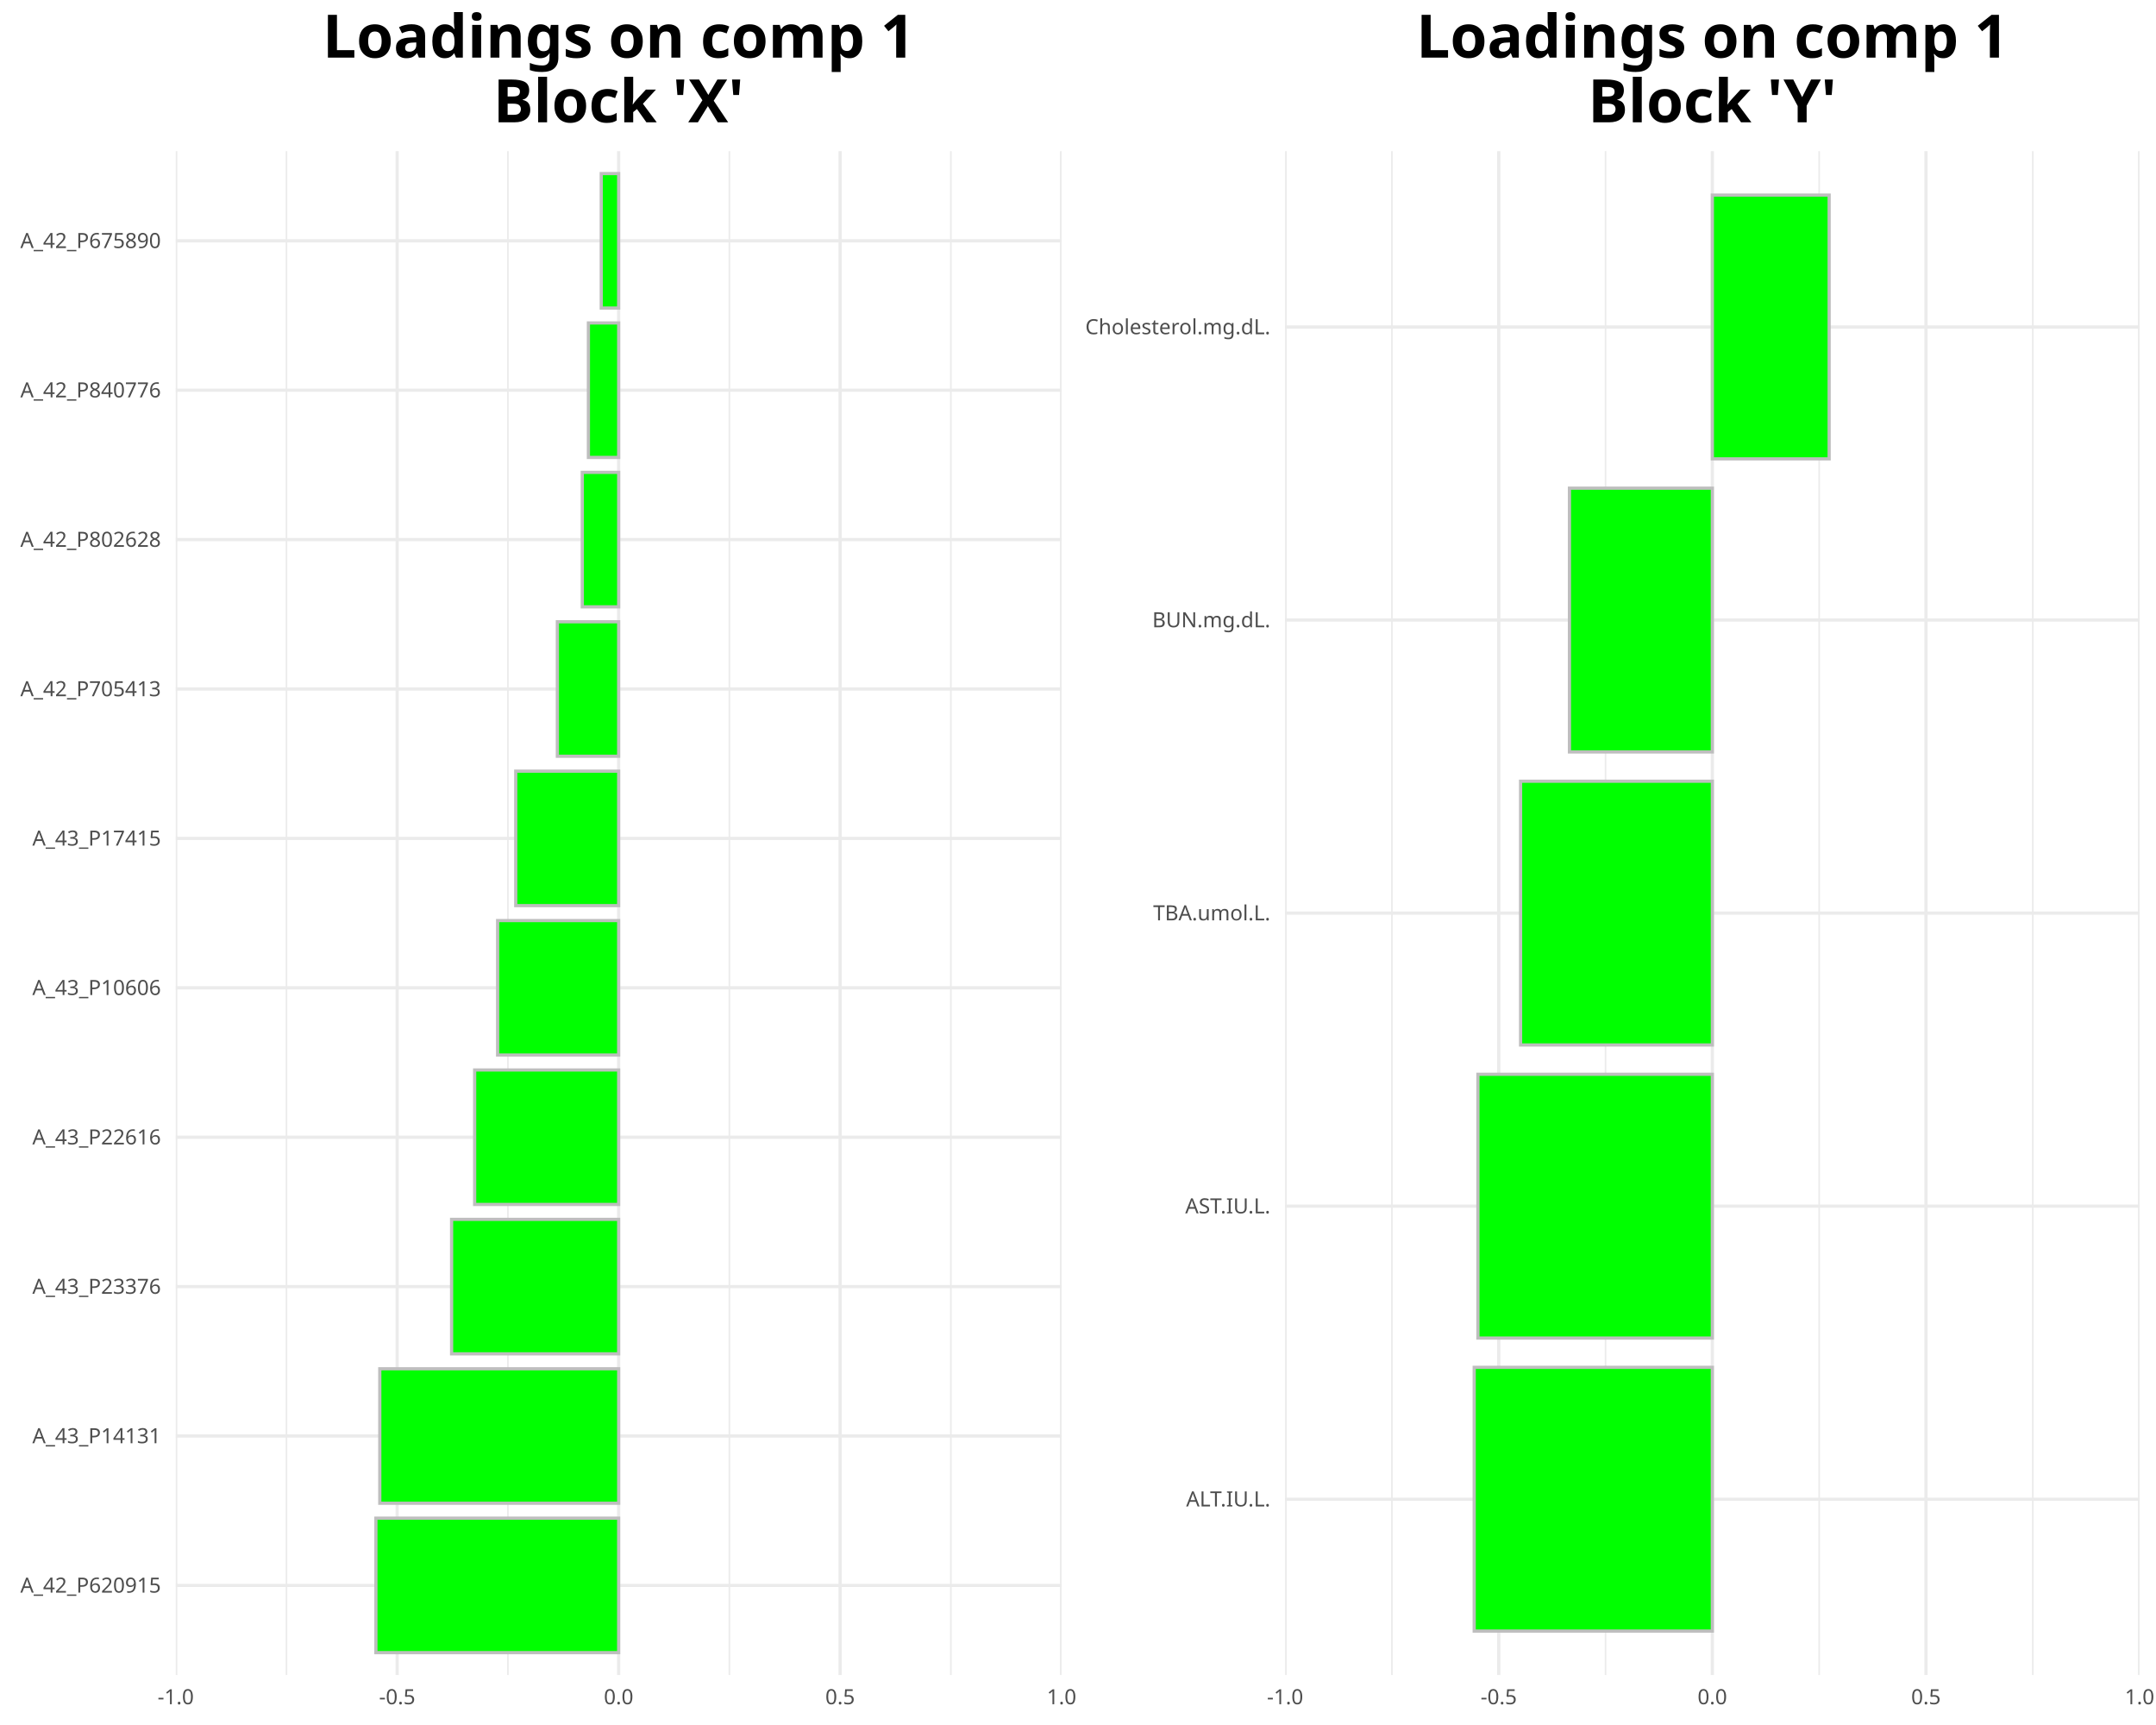
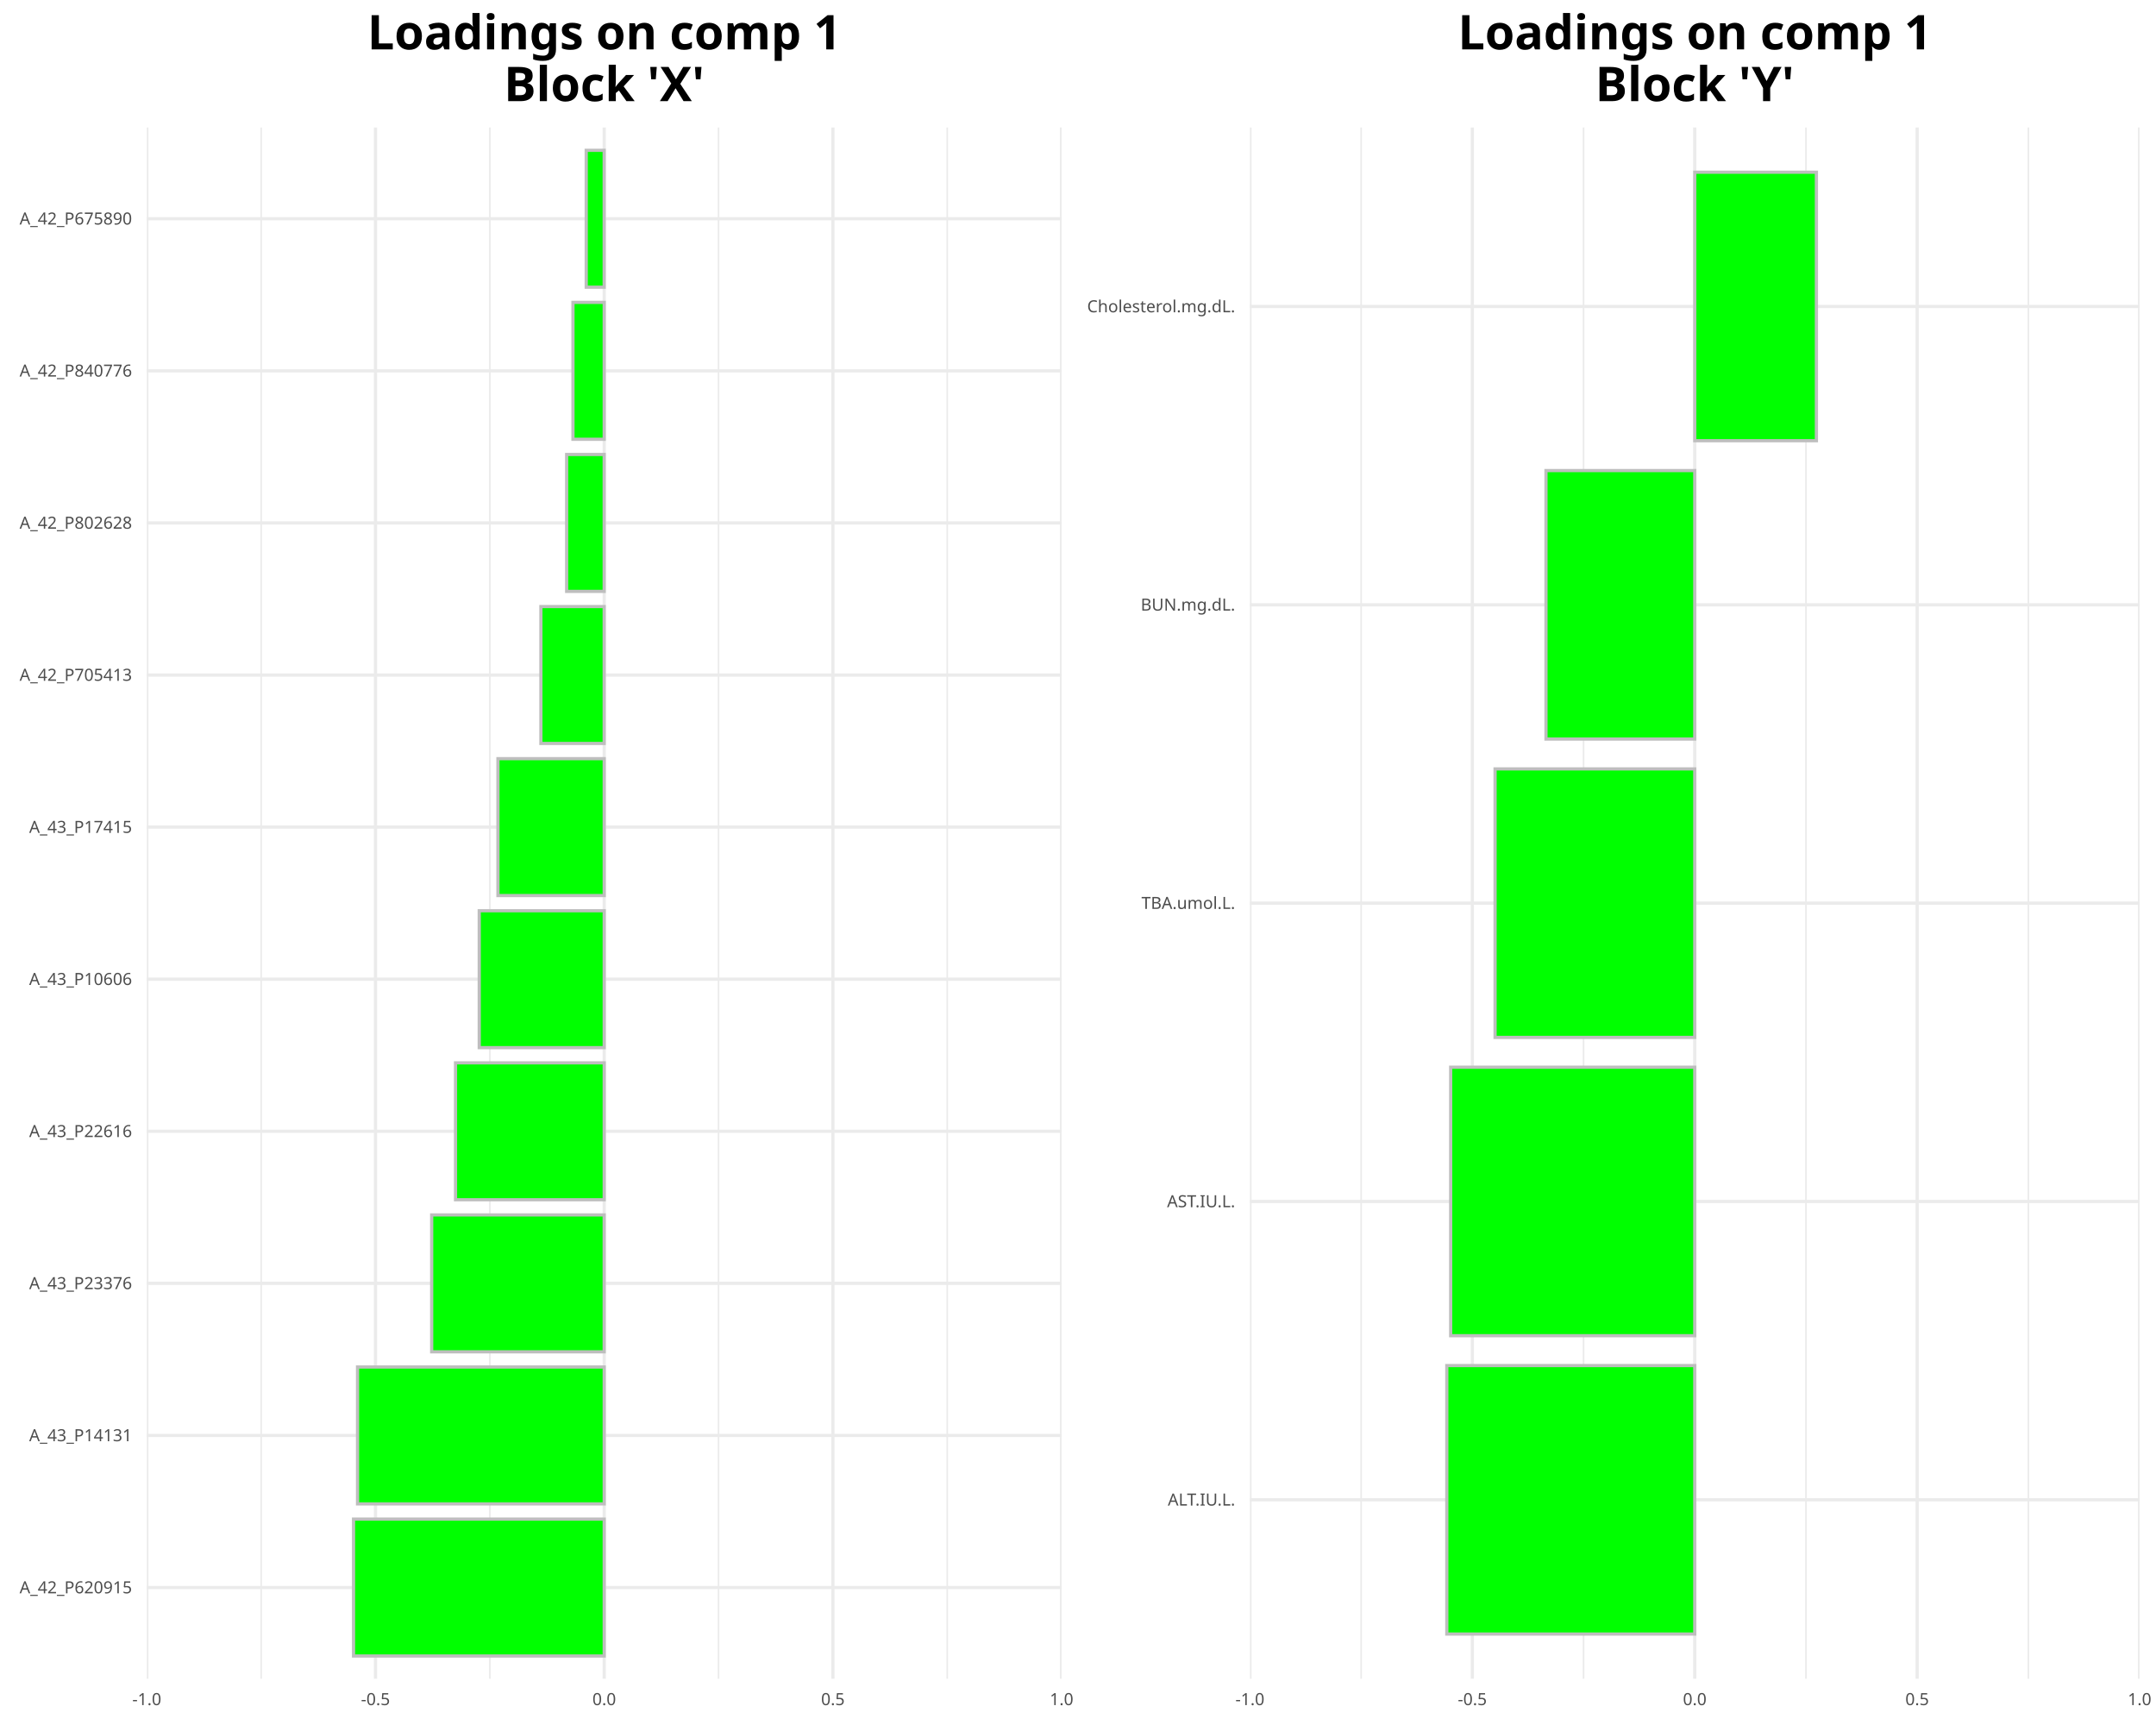
<svg xmlns="http://www.w3.org/2000/svg" class="svglite" data-engine-version="2.0" width="720.00pt" height="576.00pt" viewBox="0 0 720.00 576.00">
  <defs>
    <style type="text/css">
    .svglite line, .svglite polyline, .svglite polygon, .svglite path, .svglite rect, .svglite circle {
      fill: none;
      stroke: #000000;
      stroke-linecap: round;
      stroke-linejoin: round;
      stroke-miterlimit: 10.00;
    }
  </style>
  </defs>
  <rect width="100%" height="100%" style="stroke: none; fill: #FFFFFF;" />
  <defs>
    <clipPath id="cpMC4wMHw3MjAuMDB8MC4wMHw1NzYuMDA=">
      <rect x="0.00" y="0.00" width="720.00" height="576.00" />
    </clipPath>
  </defs>
  <g clip-path="url(#cpMC4wMHw3MjAuMDB8MC4wMHw1NzYuMDA=)">
</g>
  <defs>
    <clipPath id="cpMC4wMHwzNjAuMDB8MC4wMHw1NzYuMDA=">
      <rect x="0.00" y="0.00" width="360.00" height="576.00" />
    </clipPath>
  </defs>
  <g clip-path="url(#cpMC4wMHwzNjAuMDB8MC4wMHw1NzYuMDA=)">
</g>
  <g clip-path="url(#cpMC4wMHw3MjAuMDB8MC4wMHw1NzYuMDA=)">
</g>
  <defs>
-     <clipPath id="cpNTguNjl8MzU0LjUyfDUwLjQ3fDU1OS4zMg==">
-       <rect x="58.69" y="50.47" width="295.83" height="508.84" />
+     <clipPath id="cpNDkuMDN8MzU0LjUyfDQyLjU3fDU2MC41Nw==">
+       <rect x="49.03" y="42.57" width="305.49" height="518.00" />
    </clipPath>
  </defs>
-   <g clip-path="url(#cpNTguNjl8MzU0LjUyfDUwLjQ3fDU1OS4zMg==)">
-     <polyline points="95.67,559.32 95.67,50.47 " style="stroke-width: 0.53; stroke: #EBEBEB; stroke-linecap: butt;" />
-     <polyline points="169.62,559.32 169.62,50.47 " style="stroke-width: 0.53; stroke: #EBEBEB; stroke-linecap: butt;" />
-     <polyline points="243.58,559.32 243.58,50.47 " style="stroke-width: 0.53; stroke: #EBEBEB; stroke-linecap: butt;" />
-     <polyline points="317.54,559.32 317.54,50.47 " style="stroke-width: 0.53; stroke: #EBEBEB; stroke-linecap: butt;" />
-     <polyline points="58.69,529.39 354.52,529.39 " style="stroke-width: 1.07; stroke: #EBEBEB; stroke-linecap: butt;" />
-     <polyline points="58.69,479.50 354.52,479.50 " style="stroke-width: 1.07; stroke: #EBEBEB; stroke-linecap: butt;" />
-     <polyline points="58.69,429.61 354.52,429.61 " style="stroke-width: 1.07; stroke: #EBEBEB; stroke-linecap: butt;" />
-     <polyline points="58.69,379.73 354.52,379.73 " style="stroke-width: 1.07; stroke: #EBEBEB; stroke-linecap: butt;" />
-     <polyline points="58.69,329.84 354.52,329.84 " style="stroke-width: 1.07; stroke: #EBEBEB; stroke-linecap: butt;" />
-     <polyline points="58.69,279.95 354.52,279.95 " style="stroke-width: 1.07; stroke: #EBEBEB; stroke-linecap: butt;" />
-     <polyline points="58.69,230.07 354.52,230.07 " style="stroke-width: 1.07; stroke: #EBEBEB; stroke-linecap: butt;" />
-     <polyline points="58.69,180.18 354.52,180.18 " style="stroke-width: 1.07; stroke: #EBEBEB; stroke-linecap: butt;" />
-     <polyline points="58.69,130.29 354.52,130.29 " style="stroke-width: 1.07; stroke: #EBEBEB; stroke-linecap: butt;" />
-     <polyline points="58.69,80.41 354.52,80.41 " style="stroke-width: 1.07; stroke: #EBEBEB; stroke-linecap: butt;" />
-     <polyline points="58.69,559.32 58.69,50.47 " style="stroke-width: 1.07; stroke: #EBEBEB; stroke-linecap: butt;" />
-     <polyline points="132.64,559.32 132.64,50.47 " style="stroke-width: 1.07; stroke: #EBEBEB; stroke-linecap: butt;" />
-     <polyline points="206.60,559.32 206.60,50.47 " style="stroke-width: 1.07; stroke: #EBEBEB; stroke-linecap: butt;" />
-     <polyline points="280.56,559.32 280.56,50.47 " style="stroke-width: 1.07; stroke: #EBEBEB; stroke-linecap: butt;" />
-     <polyline points="354.52,559.32 354.52,50.47 " style="stroke-width: 1.07; stroke: #EBEBEB; stroke-linecap: butt;" />
-     <rect x="125.53" y="506.94" width="81.07" height="44.90" style="stroke-width: 1.07; stroke: #BEBEBE; stroke-linecap: butt; stroke-linejoin: miter; fill: #00FF00;" />
-     <rect x="126.83" y="457.05" width="79.78" height="44.90" style="stroke-width: 1.07; stroke: #BEBEBE; stroke-linecap: butt; stroke-linejoin: miter; fill: #00FF00;" />
-     <rect x="150.81" y="407.16" width="55.79" height="44.90" style="stroke-width: 1.07; stroke: #BEBEBE; stroke-linecap: butt; stroke-linejoin: miter; fill: #00FF00;" />
-     <rect x="158.51" y="357.28" width="48.09" height="44.90" style="stroke-width: 1.07; stroke: #BEBEBE; stroke-linecap: butt; stroke-linejoin: miter; fill: #00FF00;" />
-     <rect x="166.18" y="307.39" width="40.42" height="44.90" style="stroke-width: 1.07; stroke: #BEBEBE; stroke-linecap: butt; stroke-linejoin: miter; fill: #00FF00;" />
-     <rect x="172.23" y="257.50" width="34.37" height="44.90" style="stroke-width: 1.07; stroke: #BEBEBE; stroke-linecap: butt; stroke-linejoin: miter; fill: #00FF00;" />
-     <rect x="186.13" y="207.62" width="20.47" height="44.90" style="stroke-width: 1.07; stroke: #BEBEBE; stroke-linecap: butt; stroke-linejoin: miter; fill: #00FF00;" />
-     <rect x="194.46" y="157.73" width="12.15" height="44.90" style="stroke-width: 1.07; stroke: #BEBEBE; stroke-linecap: butt; stroke-linejoin: miter; fill: #00FF00;" />
-     <rect x="196.50" y="107.84" width="10.11" height="44.90" style="stroke-width: 1.07; stroke: #BEBEBE; stroke-linecap: butt; stroke-linejoin: miter; fill: #00FF00;" />
-     <rect x="200.79" y="57.96" width="5.81" height="44.90" style="stroke-width: 1.07; stroke: #BEBEBE; stroke-linecap: butt; stroke-linejoin: miter; fill: #00FF00;" />
+   <g clip-path="url(#cpNDkuMDN8MzU0LjUyfDQyLjU3fDU2MC41Nw==)">
+     <polyline points="87.22,560.57 87.22,42.57 " style="stroke-width: 0.53; stroke: #EBEBEB; stroke-linecap: butt;" />
+     <polyline points="163.59,560.57 163.59,42.57 " style="stroke-width: 0.53; stroke: #EBEBEB; stroke-linecap: butt;" />
+     <polyline points="239.96,560.57 239.96,42.57 " style="stroke-width: 0.53; stroke: #EBEBEB; stroke-linecap: butt;" />
+     <polyline points="316.33,560.57 316.33,42.57 " style="stroke-width: 0.53; stroke: #EBEBEB; stroke-linecap: butt;" />
+     <polyline points="49.03,530.10 354.52,530.10 " style="stroke-width: 1.07; stroke: #EBEBEB; stroke-linecap: butt;" />
+     <polyline points="49.03,479.32 354.52,479.32 " style="stroke-width: 1.07; stroke: #EBEBEB; stroke-linecap: butt;" />
+     <polyline points="49.03,428.53 354.52,428.53 " style="stroke-width: 1.07; stroke: #EBEBEB; stroke-linecap: butt;" />
+     <polyline points="49.03,377.75 354.52,377.75 " style="stroke-width: 1.07; stroke: #EBEBEB; stroke-linecap: butt;" />
+     <polyline points="49.03,326.96 354.52,326.96 " style="stroke-width: 1.07; stroke: #EBEBEB; stroke-linecap: butt;" />
+     <polyline points="49.03,276.18 354.52,276.18 " style="stroke-width: 1.07; stroke: #EBEBEB; stroke-linecap: butt;" />
+     <polyline points="49.03,225.40 354.52,225.40 " style="stroke-width: 1.07; stroke: #EBEBEB; stroke-linecap: butt;" />
+     <polyline points="49.03,174.61 354.52,174.61 " style="stroke-width: 1.07; stroke: #EBEBEB; stroke-linecap: butt;" />
+     <polyline points="49.03,123.83 354.52,123.83 " style="stroke-width: 1.07; stroke: #EBEBEB; stroke-linecap: butt;" />
+     <polyline points="49.03,73.04 354.52,73.04 " style="stroke-width: 1.07; stroke: #EBEBEB; stroke-linecap: butt;" />
+     <polyline points="49.03,560.57 49.03,42.57 " style="stroke-width: 1.07; stroke: #EBEBEB; stroke-linecap: butt;" />
+     <polyline points="125.40,560.57 125.40,42.57 " style="stroke-width: 1.07; stroke: #EBEBEB; stroke-linecap: butt;" />
+     <polyline points="201.78,560.57 201.78,42.57 " style="stroke-width: 1.07; stroke: #EBEBEB; stroke-linecap: butt;" />
+     <polyline points="278.15,560.57 278.15,42.57 " style="stroke-width: 1.07; stroke: #EBEBEB; stroke-linecap: butt;" />
+     <polyline points="354.52,560.57 354.52,42.57 " style="stroke-width: 1.07; stroke: #EBEBEB; stroke-linecap: butt;" />
+     <rect x="118.06" y="507.25" width="83.72" height="45.71" style="stroke-width: 1.07; stroke: #BEBEBE; stroke-linecap: butt; stroke-linejoin: miter; fill: #00FF00;" />
+     <rect x="119.40" y="456.46" width="82.38" height="45.71" style="stroke-width: 1.07; stroke: #BEBEBE; stroke-linecap: butt; stroke-linejoin: miter; fill: #00FF00;" />
+     <rect x="144.16" y="405.68" width="57.61" height="45.71" style="stroke-width: 1.07; stroke: #BEBEBE; stroke-linecap: butt; stroke-linejoin: miter; fill: #00FF00;" />
+     <rect x="152.12" y="354.90" width="49.66" height="45.71" style="stroke-width: 1.07; stroke: #BEBEBE; stroke-linecap: butt; stroke-linejoin: miter; fill: #00FF00;" />
+     <rect x="160.04" y="304.11" width="41.74" height="45.71" style="stroke-width: 1.07; stroke: #BEBEBE; stroke-linecap: butt; stroke-linejoin: miter; fill: #00FF00;" />
+     <rect x="166.29" y="253.33" width="35.49" height="45.71" style="stroke-width: 1.07; stroke: #BEBEBE; stroke-linecap: butt; stroke-linejoin: miter; fill: #00FF00;" />
+     <rect x="180.63" y="202.54" width="21.14" height="45.71" style="stroke-width: 1.07; stroke: #BEBEBE; stroke-linecap: butt; stroke-linejoin: miter; fill: #00FF00;" />
+     <rect x="189.23" y="151.76" width="12.54" height="45.71" style="stroke-width: 1.07; stroke: #BEBEBE; stroke-linecap: butt; stroke-linejoin: miter; fill: #00FF00;" />
+     <rect x="191.34" y="100.97" width="10.44" height="45.71" style="stroke-width: 1.07; stroke: #BEBEBE; stroke-linecap: butt; stroke-linejoin: miter; fill: #00FF00;" />
+     <rect x="195.77" y="50.19" width="6.00" height="45.71" style="stroke-width: 1.07; stroke: #BEBEBE; stroke-linecap: butt; stroke-linejoin: miter; fill: #00FF00;" />
  </g>
  <g clip-path="url(#cpMC4wMHw3MjAuMDB8MC4wMHw1NzYuMDA=)">
-     <text x="53.75" y="531.80" text-anchor="end" style="font-size: 7.00px; fill: #4D4D4D; font-family: sans;" textLength="48.27px" lengthAdjust="spacingAndGlyphs">A_42_P620915</text>
-     <text x="53.75" y="481.91" text-anchor="end" style="font-size: 7.00px; fill: #4D4D4D; font-family: sans;" textLength="44.38px" lengthAdjust="spacingAndGlyphs">A_43_P14131</text>
-     <text x="53.75" y="432.02" text-anchor="end" style="font-size: 7.00px; fill: #4D4D4D; font-family: sans;" textLength="44.38px" lengthAdjust="spacingAndGlyphs">A_43_P23376</text>
-     <text x="53.75" y="382.14" text-anchor="end" style="font-size: 7.00px; fill: #4D4D4D; font-family: sans;" textLength="44.38px" lengthAdjust="spacingAndGlyphs">A_43_P22616</text>
-     <text x="53.75" y="332.25" text-anchor="end" style="font-size: 7.00px; fill: #4D4D4D; font-family: sans;" textLength="44.38px" lengthAdjust="spacingAndGlyphs">A_43_P10606</text>
-     <text x="53.75" y="282.36" text-anchor="end" style="font-size: 7.00px; fill: #4D4D4D; font-family: sans;" textLength="44.38px" lengthAdjust="spacingAndGlyphs">A_43_P17415</text>
-     <text x="53.75" y="232.48" text-anchor="end" style="font-size: 7.00px; fill: #4D4D4D; font-family: sans;" textLength="48.27px" lengthAdjust="spacingAndGlyphs">A_42_P705413</text>
-     <text x="53.75" y="182.59" text-anchor="end" style="font-size: 7.00px; fill: #4D4D4D; font-family: sans;" textLength="48.27px" lengthAdjust="spacingAndGlyphs">A_42_P802628</text>
-     <text x="53.75" y="132.70" text-anchor="end" style="font-size: 7.00px; fill: #4D4D4D; font-family: sans;" textLength="48.27px" lengthAdjust="spacingAndGlyphs">A_42_P840776</text>
-     <text x="53.75" y="82.82" text-anchor="end" style="font-size: 7.00px; fill: #4D4D4D; font-family: sans;" textLength="48.27px" lengthAdjust="spacingAndGlyphs">A_42_P675890</text>
-     <text x="58.69" y="569.07" text-anchor="middle" style="font-size: 7.00px; fill: #4D4D4D; font-family: sans;" textLength="12.06px" lengthAdjust="spacingAndGlyphs">-1.0</text>
-     <text x="132.64" y="569.07" text-anchor="middle" style="font-size: 7.00px; fill: #4D4D4D; font-family: sans;" textLength="12.06px" lengthAdjust="spacingAndGlyphs">-0.5</text>
-     <text x="206.60" y="569.07" text-anchor="middle" style="font-size: 7.00px; fill: #4D4D4D; font-family: sans;" textLength="9.73px" lengthAdjust="spacingAndGlyphs">0.0</text>
-     <text x="280.56" y="569.07" text-anchor="middle" style="font-size: 7.00px; fill: #4D4D4D; font-family: sans;" textLength="9.73px" lengthAdjust="spacingAndGlyphs">0.5</text>
-     <text x="354.52" y="569.07" text-anchor="middle" style="font-size: 7.00px; fill: #4D4D4D; font-family: sans;" textLength="9.73px" lengthAdjust="spacingAndGlyphs">1.0</text>
-     <text x="206.60" y="19.24" text-anchor="middle" style="font-size: 20.00px; font-weight: bold; font-family: sans;" textLength="180.16px" lengthAdjust="spacingAndGlyphs">Loadings on comp 1</text>
-     <text x="206.60" y="40.84" text-anchor="middle" style="font-size: 20.00px; font-weight: bold; font-family: sans;" textLength="75.46px" lengthAdjust="spacingAndGlyphs">Block 'X'</text>
+     <text x="44.10" y="532.03" text-anchor="end" style="font-size: 5.60px; fill: #4D4D4D; font-family: sans;" textLength="38.62px" lengthAdjust="spacingAndGlyphs">A_42_P620915</text>
+     <text x="44.10" y="481.24" text-anchor="end" style="font-size: 5.60px; fill: #4D4D4D; font-family: sans;" textLength="35.51px" lengthAdjust="spacingAndGlyphs">A_43_P14131</text>
+     <text x="44.10" y="430.46" text-anchor="end" style="font-size: 5.60px; fill: #4D4D4D; font-family: sans;" textLength="35.51px" lengthAdjust="spacingAndGlyphs">A_43_P23376</text>
+     <text x="44.10" y="379.68" text-anchor="end" style="font-size: 5.60px; fill: #4D4D4D; font-family: sans;" textLength="35.51px" lengthAdjust="spacingAndGlyphs">A_43_P22616</text>
+     <text x="44.10" y="328.89" text-anchor="end" style="font-size: 5.60px; fill: #4D4D4D; font-family: sans;" textLength="35.51px" lengthAdjust="spacingAndGlyphs">A_43_P10606</text>
+     <text x="44.10" y="278.11" text-anchor="end" style="font-size: 5.60px; fill: #4D4D4D; font-family: sans;" textLength="35.51px" lengthAdjust="spacingAndGlyphs">A_43_P17415</text>
+     <text x="44.10" y="227.32" text-anchor="end" style="font-size: 5.60px; fill: #4D4D4D; font-family: sans;" textLength="38.62px" lengthAdjust="spacingAndGlyphs">A_42_P705413</text>
+     <text x="44.10" y="176.54" text-anchor="end" style="font-size: 5.60px; fill: #4D4D4D; font-family: sans;" textLength="38.62px" lengthAdjust="spacingAndGlyphs">A_42_P802628</text>
+     <text x="44.10" y="125.75" text-anchor="end" style="font-size: 5.60px; fill: #4D4D4D; font-family: sans;" textLength="38.62px" lengthAdjust="spacingAndGlyphs">A_42_P840776</text>
+     <text x="44.10" y="74.97" text-anchor="end" style="font-size: 5.60px; fill: #4D4D4D; font-family: sans;" textLength="38.62px" lengthAdjust="spacingAndGlyphs">A_42_P675890</text>
+     <text x="49.03" y="569.36" text-anchor="middle" style="font-size: 5.60px; fill: #4D4D4D; font-family: sans;" textLength="9.65px" lengthAdjust="spacingAndGlyphs">-1.0</text>
+     <text x="125.40" y="569.36" text-anchor="middle" style="font-size: 5.60px; fill: #4D4D4D; font-family: sans;" textLength="9.65px" lengthAdjust="spacingAndGlyphs">-0.5</text>
+     <text x="201.78" y="569.36" text-anchor="middle" style="font-size: 5.60px; fill: #4D4D4D; font-family: sans;" textLength="7.79px" lengthAdjust="spacingAndGlyphs">0.0</text>
+     <text x="278.15" y="569.36" text-anchor="middle" style="font-size: 5.60px; fill: #4D4D4D; font-family: sans;" textLength="7.79px" lengthAdjust="spacingAndGlyphs">0.5</text>
+     <text x="354.52" y="569.36" text-anchor="middle" style="font-size: 5.60px; fill: #4D4D4D; font-family: sans;" textLength="7.79px" lengthAdjust="spacingAndGlyphs">1.0</text>
+     <text x="201.78" y="16.49" text-anchor="middle" style="font-size: 16.00px; font-weight: bold; font-family: sans;" textLength="144.12px" lengthAdjust="spacingAndGlyphs">Loadings on comp 1</text>
+     <text x="201.78" y="33.77" text-anchor="middle" style="font-size: 16.00px; font-weight: bold; font-family: sans;" textLength="60.36px" lengthAdjust="spacingAndGlyphs">Block 'X'</text>
  </g>
  <defs>
    <clipPath id="cpMzYwLjAwfDcyMC4wMHwwLjAwfDU3Ni4wMA==">
      <rect x="360.00" y="0.00" width="360.00" height="576.00" />
    </clipPath>
  </defs>
  <g clip-path="url(#cpMzYwLjAwfDcyMC4wMHwwLjAwfDU3Ni4wMA==)">
</g>
  <g clip-path="url(#cpMC4wMHw3MjAuMDB8MC4wMHw1NzYuMDA=)">
</g>
  <defs>
-     <clipPath id="cpNDI5LjE3fDcxNC41Mnw1MC40N3w1NTkuMzI=">
-       <rect x="429.17" y="50.47" width="285.35" height="508.84" />
+     <clipPath id="cpNDE3LjQyfDcxNC41Mnw0Mi41N3w1NjAuNTc=">
+       <rect x="417.42" y="42.57" width="297.10" height="518.00" />
    </clipPath>
  </defs>
-   <g clip-path="url(#cpNDI5LjE3fDcxNC41Mnw1MC40N3w1NTkuMzI=)">
-     <polyline points="464.84,559.32 464.84,50.47 " style="stroke-width: 0.53; stroke: #EBEBEB; stroke-linecap: butt;" />
-     <polyline points="536.18,559.32 536.18,50.47 " style="stroke-width: 0.53; stroke: #EBEBEB; stroke-linecap: butt;" />
-     <polyline points="607.51,559.32 607.51,50.47 " style="stroke-width: 0.53; stroke: #EBEBEB; stroke-linecap: butt;" />
-     <polyline points="678.85,559.32 678.85,50.47 " style="stroke-width: 0.53; stroke: #EBEBEB; stroke-linecap: butt;" />
-     <polyline points="429.17,500.61 714.52,500.61 " style="stroke-width: 1.07; stroke: #EBEBEB; stroke-linecap: butt;" />
-     <polyline points="429.17,402.75 714.52,402.75 " style="stroke-width: 1.07; stroke: #EBEBEB; stroke-linecap: butt;" />
-     <polyline points="429.17,304.90 714.52,304.90 " style="stroke-width: 1.07; stroke: #EBEBEB; stroke-linecap: butt;" />
-     <polyline points="429.17,207.04 714.52,207.04 " style="stroke-width: 1.07; stroke: #EBEBEB; stroke-linecap: butt;" />
-     <polyline points="429.17,109.19 714.52,109.19 " style="stroke-width: 1.07; stroke: #EBEBEB; stroke-linecap: butt;" />
-     <polyline points="429.17,559.32 429.17,50.47 " style="stroke-width: 1.07; stroke: #EBEBEB; stroke-linecap: butt;" />
-     <polyline points="500.51,559.32 500.51,50.47 " style="stroke-width: 1.07; stroke: #EBEBEB; stroke-linecap: butt;" />
-     <polyline points="571.84,559.32 571.84,50.47 " style="stroke-width: 1.07; stroke: #EBEBEB; stroke-linecap: butt;" />
-     <polyline points="643.18,559.32 643.18,50.47 " style="stroke-width: 1.07; stroke: #EBEBEB; stroke-linecap: butt;" />
-     <polyline points="714.52,559.32 714.52,50.47 " style="stroke-width: 1.07; stroke: #EBEBEB; stroke-linecap: butt;" />
-     <rect x="492.31" y="456.57" width="79.53" height="88.07" style="stroke-width: 1.07; stroke: #BEBEBE; stroke-linecap: butt; stroke-linejoin: miter; fill: #00FF00;" />
-     <rect x="493.55" y="358.72" width="78.29" height="88.07" style="stroke-width: 1.07; stroke: #BEBEBE; stroke-linecap: butt; stroke-linejoin: miter; fill: #00FF00;" />
-     <rect x="507.80" y="260.86" width="64.05" height="88.07" style="stroke-width: 1.07; stroke: #BEBEBE; stroke-linecap: butt; stroke-linejoin: miter; fill: #00FF00;" />
-     <rect x="524.12" y="163.01" width="47.72" height="88.07" style="stroke-width: 1.07; stroke: #BEBEBE; stroke-linecap: butt; stroke-linejoin: miter; fill: #00FF00;" />
-     <rect x="571.84" y="65.15" width="39.01" height="88.07" style="stroke-width: 1.07; stroke: #BEBEBE; stroke-linecap: butt; stroke-linejoin: miter; fill: #00FF00;" />
+   <g clip-path="url(#cpNDE3LjQyfDcxNC41Mnw0Mi41N3w1NjAuNTc=)">
+     <polyline points="454.56,560.57 454.56,42.57 " style="stroke-width: 0.53; stroke: #EBEBEB; stroke-linecap: butt;" />
+     <polyline points="528.83,560.57 528.83,42.57 " style="stroke-width: 0.53; stroke: #EBEBEB; stroke-linecap: butt;" />
+     <polyline points="603.11,560.57 603.11,42.57 " style="stroke-width: 0.53; stroke: #EBEBEB; stroke-linecap: butt;" />
+     <polyline points="677.38,560.57 677.38,42.57 " style="stroke-width: 0.53; stroke: #EBEBEB; stroke-linecap: butt;" />
+     <polyline points="417.42,500.80 714.52,500.80 " style="stroke-width: 1.07; stroke: #EBEBEB; stroke-linecap: butt;" />
+     <polyline points="417.42,401.19 714.52,401.19 " style="stroke-width: 1.07; stroke: #EBEBEB; stroke-linecap: butt;" />
+     <polyline points="417.42,301.57 714.52,301.57 " style="stroke-width: 1.07; stroke: #EBEBEB; stroke-linecap: butt;" />
+     <polyline points="417.42,201.96 714.52,201.96 " style="stroke-width: 1.07; stroke: #EBEBEB; stroke-linecap: butt;" />
+     <polyline points="417.42,102.34 714.52,102.34 " style="stroke-width: 1.07; stroke: #EBEBEB; stroke-linecap: butt;" />
+     <polyline points="417.42,560.57 417.42,42.57 " style="stroke-width: 1.07; stroke: #EBEBEB; stroke-linecap: butt;" />
+     <polyline points="491.69,560.57 491.69,42.57 " style="stroke-width: 1.07; stroke: #EBEBEB; stroke-linecap: butt;" />
+     <polyline points="565.97,560.57 565.97,42.57 " style="stroke-width: 1.07; stroke: #EBEBEB; stroke-linecap: butt;" />
+     <polyline points="640.24,560.57 640.24,42.57 " style="stroke-width: 1.07; stroke: #EBEBEB; stroke-linecap: butt;" />
+     <polyline points="714.52,560.57 714.52,42.57 " style="stroke-width: 1.07; stroke: #EBEBEB; stroke-linecap: butt;" />
+     <rect x="483.16" y="455.98" width="82.81" height="89.65" style="stroke-width: 1.07; stroke: #BEBEBE; stroke-linecap: butt; stroke-linejoin: miter; fill: #00FF00;" />
+     <rect x="484.45" y="356.36" width="81.52" height="89.65" style="stroke-width: 1.07; stroke: #BEBEBE; stroke-linecap: butt; stroke-linejoin: miter; fill: #00FF00;" />
+     <rect x="499.28" y="256.75" width="66.69" height="89.65" style="stroke-width: 1.07; stroke: #BEBEBE; stroke-linecap: butt; stroke-linejoin: miter; fill: #00FF00;" />
+     <rect x="516.28" y="157.13" width="49.69" height="89.65" style="stroke-width: 1.07; stroke: #BEBEBE; stroke-linecap: butt; stroke-linejoin: miter; fill: #00FF00;" />
+     <rect x="565.97" y="57.51" width="40.62" height="89.65" style="stroke-width: 1.07; stroke: #BEBEBE; stroke-linecap: butt; stroke-linejoin: miter; fill: #00FF00;" />
  </g>
  <g clip-path="url(#cpMC4wMHw3MjAuMDB8MC4wMHw1NzYuMDA=)">
-     <text x="424.24" y="503.01" text-anchor="end" style="font-size: 7.00px; fill: #4D4D4D; font-family: sans;" textLength="29.57px" lengthAdjust="spacingAndGlyphs">ALT.IU.L.</text>
-     <text x="424.24" y="405.16" text-anchor="end" style="font-size: 7.00px; fill: #4D4D4D; font-family: sans;" textLength="30.34px" lengthAdjust="spacingAndGlyphs">AST.IU.L.</text>
-     <text x="424.24" y="307.31" text-anchor="end" style="font-size: 7.00px; fill: #4D4D4D; font-family: sans;" textLength="38.52px" lengthAdjust="spacingAndGlyphs">TBA.umol.L.</text>
-     <text x="424.24" y="209.45" text-anchor="end" style="font-size: 7.00px; fill: #4D4D4D; font-family: sans;" textLength="38.13px" lengthAdjust="spacingAndGlyphs">BUN.mg.dL.</text>
-     <text x="424.24" y="111.60" text-anchor="end" style="font-size: 7.00px; fill: #4D4D4D; font-family: sans;" textLength="58.76px" lengthAdjust="spacingAndGlyphs">Cholesterol.mg.dL.</text>
-     <text x="429.17" y="569.07" text-anchor="middle" style="font-size: 7.00px; fill: #4D4D4D; font-family: sans;" textLength="12.06px" lengthAdjust="spacingAndGlyphs">-1.0</text>
-     <text x="500.51" y="569.07" text-anchor="middle" style="font-size: 7.00px; fill: #4D4D4D; font-family: sans;" textLength="12.06px" lengthAdjust="spacingAndGlyphs">-0.5</text>
-     <text x="571.84" y="569.07" text-anchor="middle" style="font-size: 7.00px; fill: #4D4D4D; font-family: sans;" textLength="9.73px" lengthAdjust="spacingAndGlyphs">0.0</text>
-     <text x="643.18" y="569.07" text-anchor="middle" style="font-size: 7.00px; fill: #4D4D4D; font-family: sans;" textLength="9.73px" lengthAdjust="spacingAndGlyphs">0.5</text>
-     <text x="714.52" y="569.07" text-anchor="middle" style="font-size: 7.00px; fill: #4D4D4D; font-family: sans;" textLength="9.73px" lengthAdjust="spacingAndGlyphs">1.0</text>
-     <text x="571.84" y="19.24" text-anchor="middle" style="font-size: 20.00px; font-weight: bold; font-family: sans;" textLength="180.16px" lengthAdjust="spacingAndGlyphs">Loadings on comp 1</text>
-     <text x="571.84" y="40.84" text-anchor="middle" style="font-size: 20.00px; font-weight: bold; font-family: sans;" textLength="75.46px" lengthAdjust="spacingAndGlyphs">Block 'Y'</text>
+     <text x="412.49" y="502.73" text-anchor="end" style="font-size: 5.60px; fill: #4D4D4D; font-family: sans;" textLength="23.65px" lengthAdjust="spacingAndGlyphs">ALT.IU.L.</text>
+     <text x="412.49" y="403.11" text-anchor="end" style="font-size: 5.60px; fill: #4D4D4D; font-family: sans;" textLength="24.28px" lengthAdjust="spacingAndGlyphs">AST.IU.L.</text>
+     <text x="412.49" y="303.50" text-anchor="end" style="font-size: 5.60px; fill: #4D4D4D; font-family: sans;" textLength="30.81px" lengthAdjust="spacingAndGlyphs">TBA.umol.L.</text>
+     <text x="412.49" y="203.88" text-anchor="end" style="font-size: 5.60px; fill: #4D4D4D; font-family: sans;" textLength="30.51px" lengthAdjust="spacingAndGlyphs">BUN.mg.dL.</text>
+     <text x="412.49" y="104.27" text-anchor="end" style="font-size: 5.60px; fill: #4D4D4D; font-family: sans;" textLength="47.01px" lengthAdjust="spacingAndGlyphs">Cholesterol.mg.dL.</text>
+     <text x="417.42" y="569.36" text-anchor="middle" style="font-size: 5.60px; fill: #4D4D4D; font-family: sans;" textLength="9.65px" lengthAdjust="spacingAndGlyphs">-1.0</text>
+     <text x="491.69" y="569.36" text-anchor="middle" style="font-size: 5.60px; fill: #4D4D4D; font-family: sans;" textLength="9.65px" lengthAdjust="spacingAndGlyphs">-0.5</text>
+     <text x="565.97" y="569.36" text-anchor="middle" style="font-size: 5.60px; fill: #4D4D4D; font-family: sans;" textLength="7.79px" lengthAdjust="spacingAndGlyphs">0.0</text>
+     <text x="640.24" y="569.36" text-anchor="middle" style="font-size: 5.60px; fill: #4D4D4D; font-family: sans;" textLength="7.79px" lengthAdjust="spacingAndGlyphs">0.5</text>
+     <text x="714.52" y="569.36" text-anchor="middle" style="font-size: 5.60px; fill: #4D4D4D; font-family: sans;" textLength="7.79px" lengthAdjust="spacingAndGlyphs">1.0</text>
+     <text x="565.97" y="16.49" text-anchor="middle" style="font-size: 16.00px; font-weight: bold; font-family: sans;" textLength="144.12px" lengthAdjust="spacingAndGlyphs">Loadings on comp 1</text>
+     <text x="565.97" y="33.77" text-anchor="middle" style="font-size: 16.00px; font-weight: bold; font-family: sans;" textLength="60.36px" lengthAdjust="spacingAndGlyphs">Block 'Y'</text>
  </g>
</svg>
